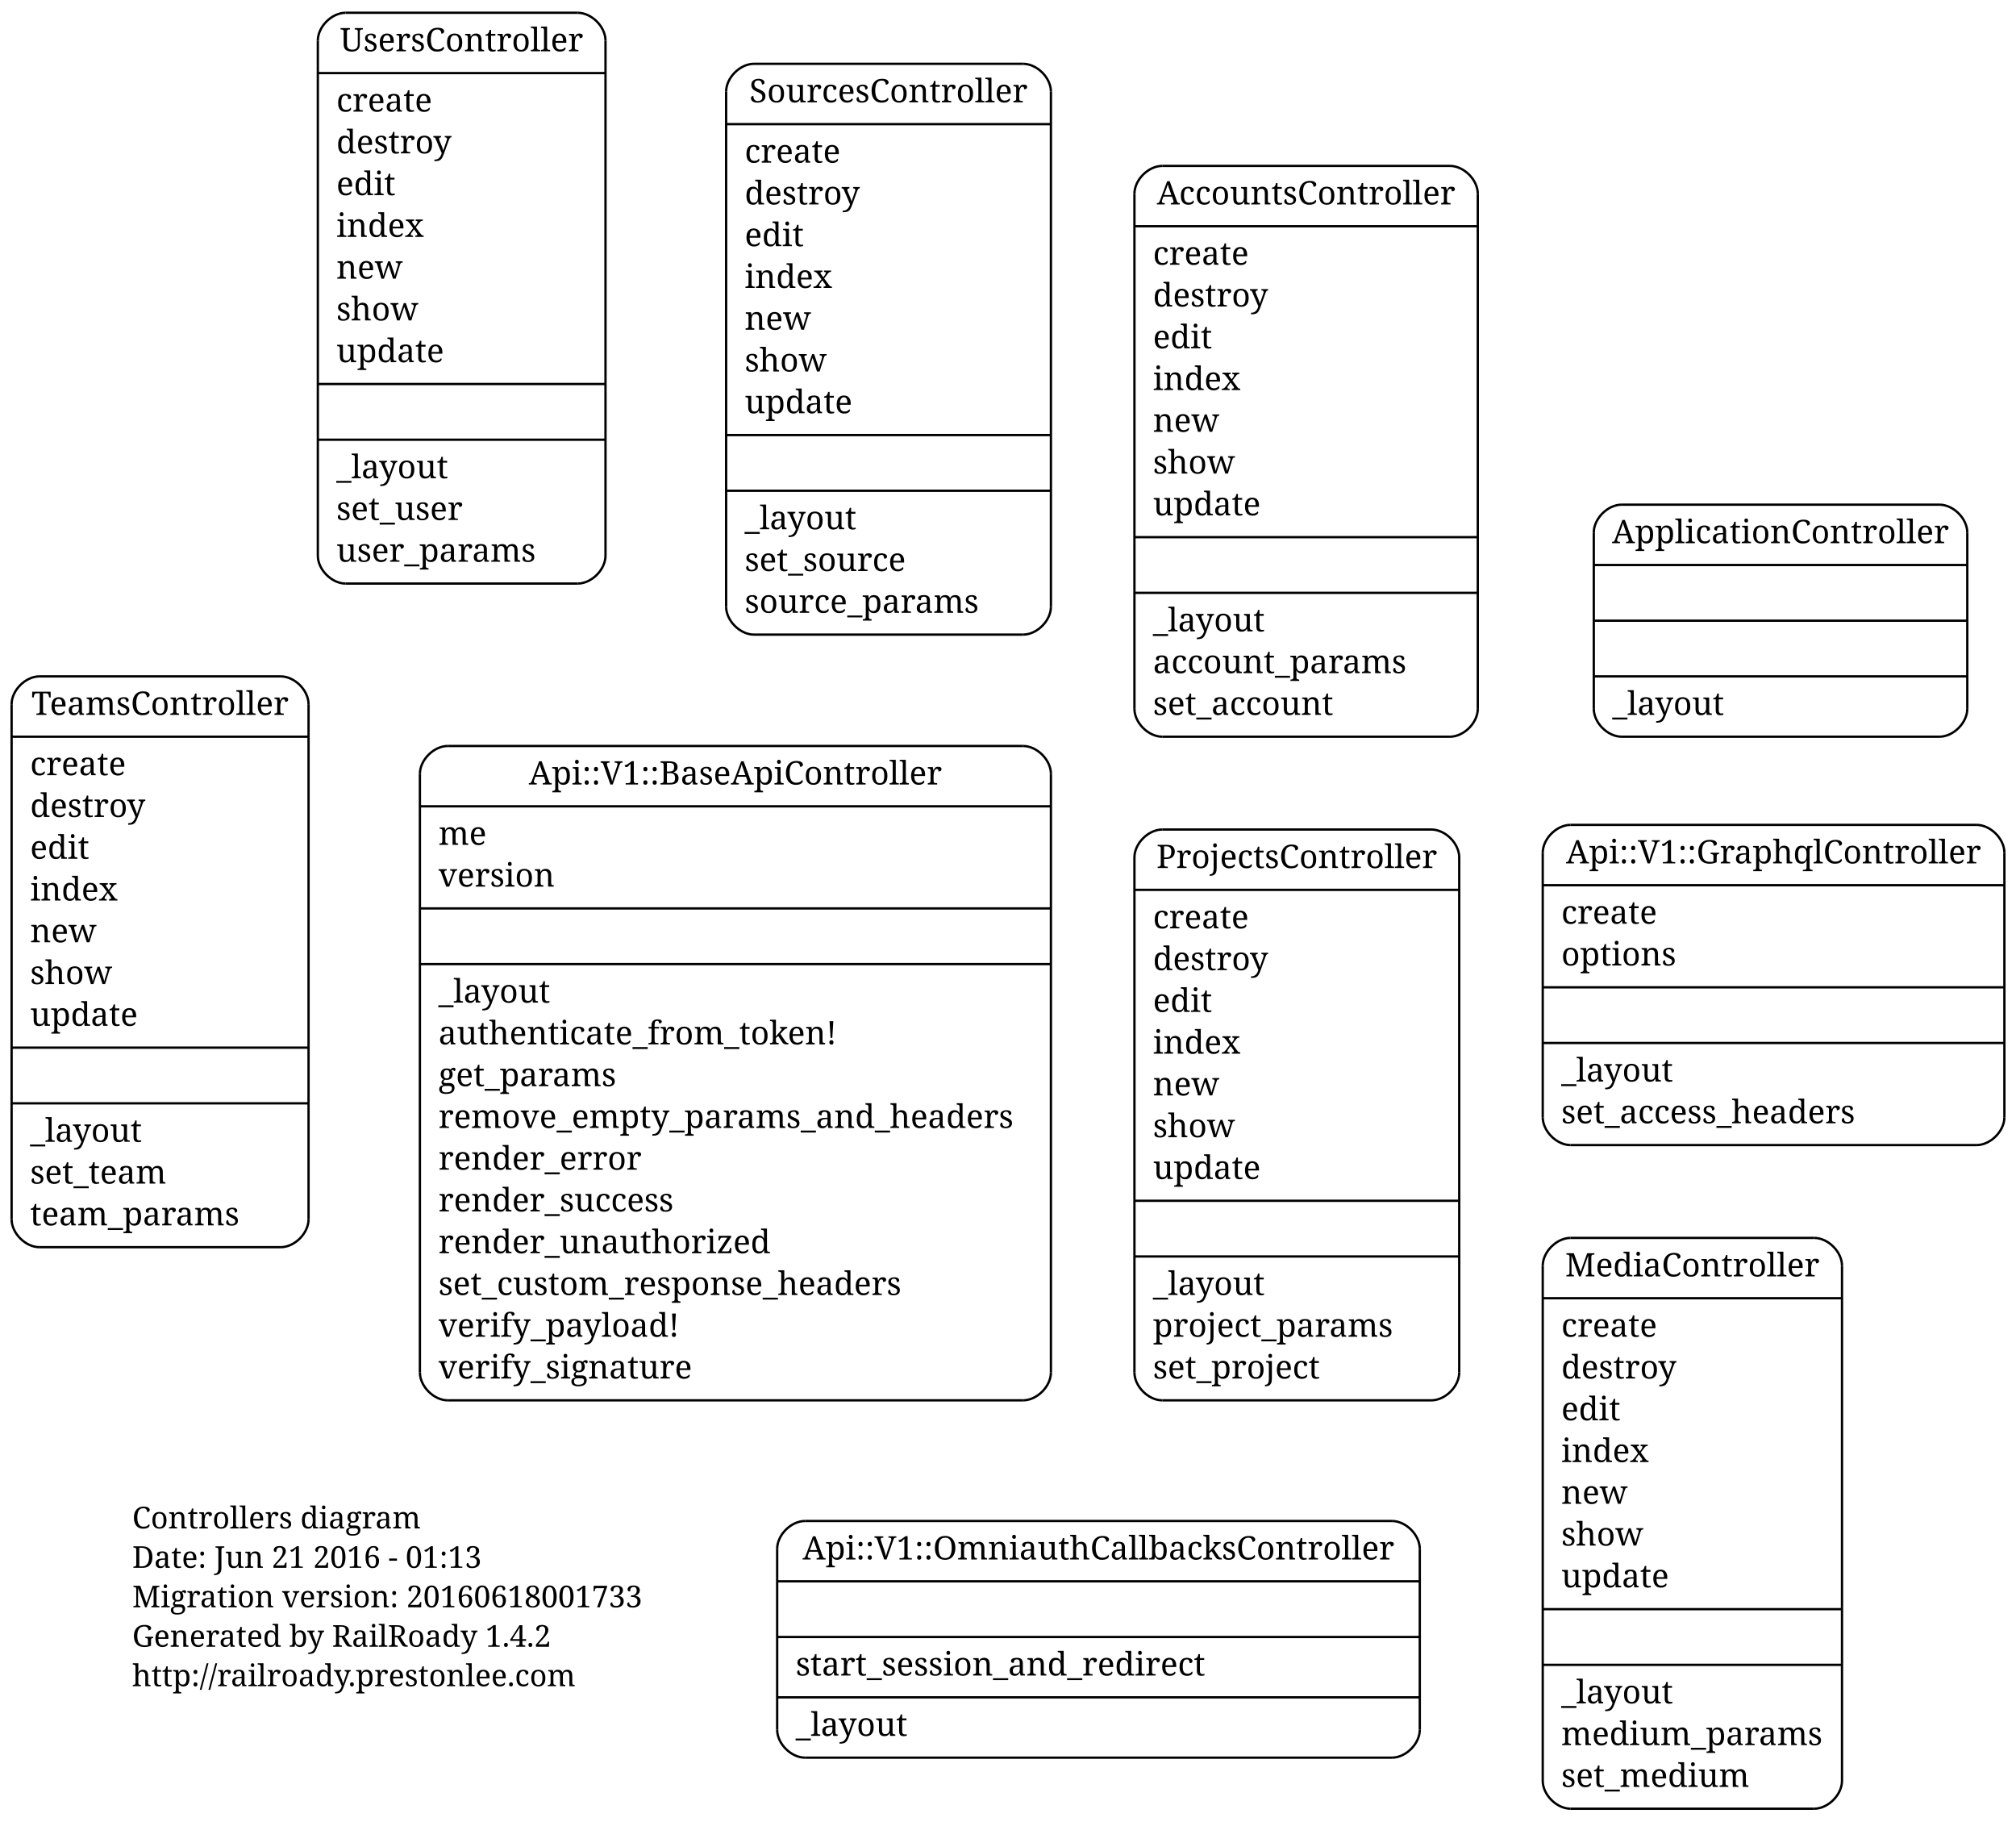
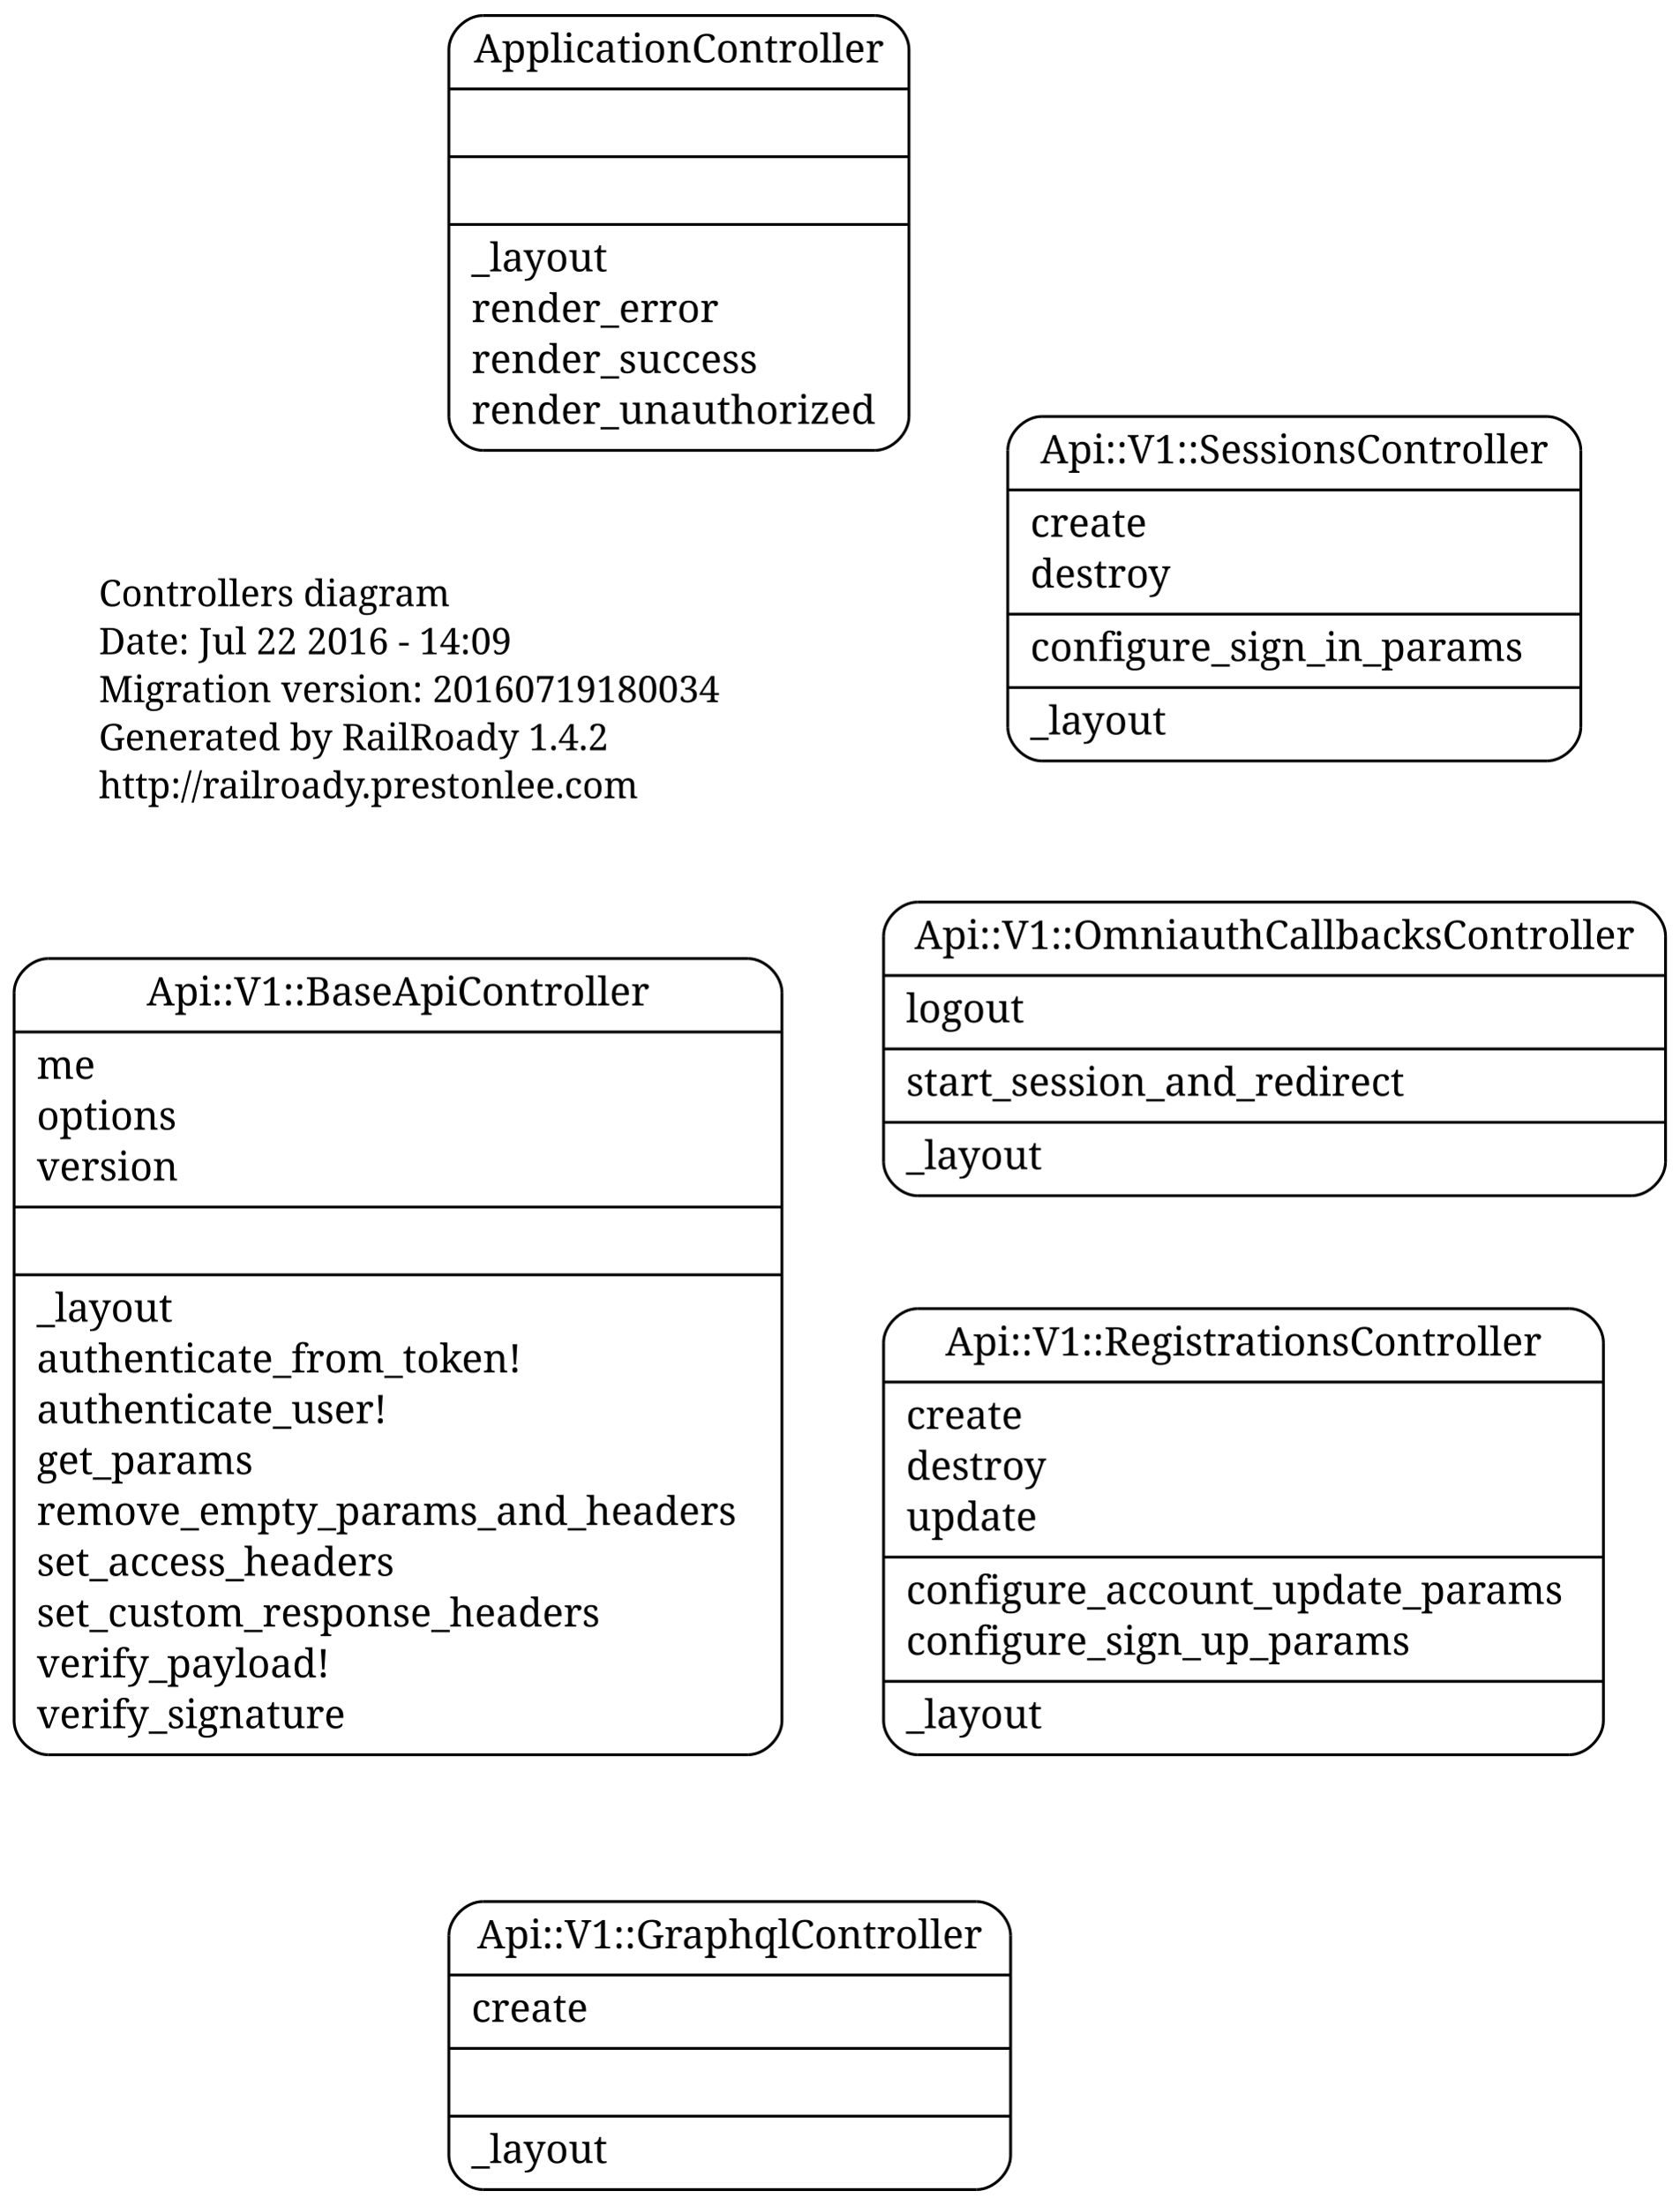
- <svg xmlns="http://www.w3.org/2000/svg" width="869pt" height="785pt" viewBox="0.00 0.00 869.00 785.00">
-   <g id="graph1" class="graph" transform="scale(1 1) rotate(0) translate(4 781)">
-     <polygon fill="none" stroke="none" points="-4,5 -4,-781 866,-781 866,5 -4,5" />
+ <svg xmlns="http://www.w3.org/2000/svg" width="595pt" height="781pt" viewBox="0.00 0.00 595.00 781.00">
+   <g id="graph1" class="graph" transform="scale(1 1) rotate(0) translate(4 777)">
+     <polygon fill="none" stroke="none" points="-4,5 -4,-777 592,-777 592,5 -4,5" />
    <g id="node1" class="node">
-       <text text-anchor="start" x="53" y="-122.3" font-family="Times Roman,serif" font-size="13.00">Controllers diagram</text>
-       <text text-anchor="start" x="53" y="-105.3" font-family="Times Roman,serif" font-size="13.00">Date: Jun 21 2016 - 01:13</text>
-       <text text-anchor="start" x="53" y="-88.3" font-family="Times Roman,serif" font-size="13.00">Migration version: 20160618001733</text>
-       <text text-anchor="start" x="53" y="-71.3" font-family="Times Roman,serif" font-size="13.00">Generated by RailRoady 1.4.2</text>
-       <text text-anchor="start" x="53" y="-54.3" font-family="Times Roman,serif" font-size="13.00">http://railroady.prestonlee.com</text>
+       <text text-anchor="start" x="31" y="-562.3" font-family="Times Roman,serif" font-size="13.00">Controllers diagram</text>
+       <text text-anchor="start" x="31" y="-545.3" font-family="Times Roman,serif" font-size="13.00">Date: Jul 22 2016 - 14:09</text>
+       <text text-anchor="start" x="31" y="-528.3" font-family="Times Roman,serif" font-size="13.00">Migration version: 20160719180034</text>
+       <text text-anchor="start" x="31" y="-511.3" font-family="Times Roman,serif" font-size="13.00">Generated by RailRoady 1.4.2</text>
+       <text text-anchor="start" x="31" y="-494.3" font-family="Times Roman,serif" font-size="13.00">http://railroady.prestonlee.com</text>
    </g>
    <g id="node2" class="node">
-       <polyline fill="none" stroke="black" points="189,-177.5 437,-177.5 " />
-       <path fill="none" stroke="black" d="M437,-177.5C443,-177.5 449,-183.5 449,-189.5" />
-       <polyline fill="none" stroke="black" points="449,-189.5 449,-447.5 " />
-       <path fill="none" stroke="black" d="M449,-447.5C449,-453.5 443,-459.5 437,-459.5" />
-       <polyline fill="none" stroke="black" points="437,-459.5 189,-459.5 " />
-       <path fill="none" stroke="black" d="M189,-459.5C183,-459.5 177,-453.5 177,-447.5" />
-       <polyline fill="none" stroke="black" points="177,-447.5 177,-189.5 " />
-       <path fill="none" stroke="black" d="M177,-189.5C177,-183.5 183,-177.5 189,-177.5" />
-       <text text-anchor="middle" x="313" y="-442.9" font-family="Times Roman,serif" font-size="14.00">Api::V1::BaseApiController</text>
-       <polyline fill="none" stroke="black" points="177,-433.5 449,-433.5 " />
-       <text text-anchor="start" x="185" y="-416.9" font-family="Times Roman,serif" font-size="14.00">me</text>
-       <text text-anchor="start" x="185" y="-398.9" font-family="Times Roman,serif" font-size="14.00">version</text>
-       <polyline fill="none" stroke="black" points="177,-389.5 449,-389.5 " />
-       <polyline fill="none" stroke="black" points="177,-365.5 449,-365.5 " />
-       <text text-anchor="start" x="185" y="-348.9" font-family="Times Roman,serif" font-size="14.00">_layout</text>
-       <text text-anchor="start" x="185" y="-330.9" font-family="Times Roman,serif" font-size="14.00">authenticate_from_token!</text>
-       <text text-anchor="start" x="185" y="-312.9" font-family="Times Roman,serif" font-size="14.00">get_params</text>
-       <text text-anchor="start" x="185" y="-294.9" font-family="Times Roman,serif" font-size="14.00">remove_empty_params_and_headers</text>
-       <text text-anchor="start" x="185" y="-276.9" font-family="Times Roman,serif" font-size="14.00">render_error</text>
-       <text text-anchor="start" x="185" y="-258.9" font-family="Times Roman,serif" font-size="14.00">render_success</text>
-       <text text-anchor="start" x="185" y="-240.9" font-family="Times Roman,serif" font-size="14.00">render_unauthorized</text>
-       <text text-anchor="start" x="185" y="-222.9" font-family="Times Roman,serif" font-size="14.00">set_custom_response_headers</text>
-       <text text-anchor="start" x="185" y="-204.9" font-family="Times Roman,serif" font-size="14.00">verify_payload!</text>
-       <text text-anchor="start" x="185" y="-186.9" font-family="Times Roman,serif" font-size="14.00">verify_signature</text>
+       <polyline fill="none" stroke="black" points="365,-507.5 544,-507.5 " />
+       <path fill="none" stroke="black" d="M544,-507.5C550,-507.5 556,-513.5 556,-519.5" />
+       <polyline fill="none" stroke="black" points="556,-519.5 556,-617.5 " />
+       <path fill="none" stroke="black" d="M556,-617.5C556,-623.5 550,-629.5 544,-629.5" />
+       <polyline fill="none" stroke="black" points="544,-629.5 365,-629.5 " />
+       <path fill="none" stroke="black" d="M365,-629.5C359,-629.5 353,-623.5 353,-617.5" />
+       <polyline fill="none" stroke="black" points="353,-617.5 353,-519.5 " />
+       <path fill="none" stroke="black" d="M353,-519.5C353,-513.5 359,-507.5 365,-507.5" />
+       <text text-anchor="middle" x="454.5" y="-612.9" font-family="Times Roman,serif" font-size="14.00">Api::V1::SessionsController</text>
+       <polyline fill="none" stroke="black" points="353,-603.5 556,-603.5 " />
+       <text text-anchor="start" x="361" y="-586.9" font-family="Times Roman,serif" font-size="14.00">create</text>
+       <text text-anchor="start" x="361" y="-568.9" font-family="Times Roman,serif" font-size="14.00">destroy</text>
+       <polyline fill="none" stroke="black" points="353,-559.5 556,-559.5 " />
+       <text text-anchor="start" x="361" y="-542.9" font-family="Times Roman,serif" font-size="14.00">configure_sign_in_params</text>
+       <polyline fill="none" stroke="black" points="353,-533.5 556,-533.5 " />
+       <text text-anchor="start" x="361" y="-516.9" font-family="Times Roman,serif" font-size="14.00">_layout</text>
    </g>
    <g id="node3" class="node">
-       <polyline fill="none" stroke="black" points="673,-287.5 848,-287.5 " />
-       <path fill="none" stroke="black" d="M848,-287.5C854,-287.5 860,-293.5 860,-299.5" />
-       <polyline fill="none" stroke="black" points="860,-299.5 860,-413.5 " />
-       <path fill="none" stroke="black" d="M860,-413.5C860,-419.5 854,-425.5 848,-425.5" />
-       <polyline fill="none" stroke="black" points="848,-425.5 673,-425.5 " />
-       <path fill="none" stroke="black" d="M673,-425.5C667,-425.5 661,-419.5 661,-413.5" />
-       <polyline fill="none" stroke="black" points="661,-413.5 661,-299.5 " />
-       <path fill="none" stroke="black" d="M661,-299.5C661,-293.5 667,-287.5 673,-287.5" />
-       <text text-anchor="middle" x="760.5" y="-408.9" font-family="Times Roman,serif" font-size="14.00">Api::V1::GraphqlController</text>
-       <polyline fill="none" stroke="black" points="661,-399.5 860,-399.5 " />
-       <text text-anchor="start" x="669" y="-382.9" font-family="Times Roman,serif" font-size="14.00">create</text>
-       <text text-anchor="start" x="669" y="-364.9" font-family="Times Roman,serif" font-size="14.00">options</text>
-       <polyline fill="none" stroke="black" points="661,-355.5 860,-355.5 " />
-       <polyline fill="none" stroke="black" points="661,-331.5 860,-331.5 " />
-       <text text-anchor="start" x="669" y="-314.9" font-family="Times Roman,serif" font-size="14.00">_layout</text>
-       <text text-anchor="start" x="669" y="-296.9" font-family="Times Roman,serif" font-size="14.00">set_access_headers</text>
+       <polyline fill="none" stroke="black" points="321,-155.5 552,-155.5 " />
+       <path fill="none" stroke="black" d="M552,-155.5C558,-155.5 564,-161.5 564,-167.5" />
+       <polyline fill="none" stroke="black" points="564,-167.5 564,-301.5 " />
+       <path fill="none" stroke="black" d="M564,-301.5C564,-307.5 558,-313.5 552,-313.5" />
+       <polyline fill="none" stroke="black" points="552,-313.5 321,-313.5 " />
+       <path fill="none" stroke="black" d="M321,-313.5C315,-313.5 309,-307.5 309,-301.5" />
+       <polyline fill="none" stroke="black" points="309,-301.5 309,-167.5 " />
+       <path fill="none" stroke="black" d="M309,-167.5C309,-161.5 315,-155.5 321,-155.5" />
+       <text text-anchor="middle" x="436.5" y="-296.9" font-family="Times Roman,serif" font-size="14.00">Api::V1::RegistrationsController</text>
+       <polyline fill="none" stroke="black" points="309,-287.5 564,-287.5 " />
+       <text text-anchor="start" x="317" y="-270.9" font-family="Times Roman,serif" font-size="14.00">create</text>
+       <text text-anchor="start" x="317" y="-252.9" font-family="Times Roman,serif" font-size="14.00">destroy</text>
+       <text text-anchor="start" x="317" y="-234.9" font-family="Times Roman,serif" font-size="14.00">update</text>
+       <polyline fill="none" stroke="black" points="309,-225.5 564,-225.5 " />
+       <text text-anchor="start" x="317" y="-208.9" font-family="Times Roman,serif" font-size="14.00">configure_account_update_params</text>
+       <text text-anchor="start" x="317" y="-190.9" font-family="Times Roman,serif" font-size="14.00">configure_sign_up_params</text>
+       <polyline fill="none" stroke="black" points="309,-181.5 564,-181.5 " />
+       <text text-anchor="start" x="317" y="-164.9" font-family="Times Roman,serif" font-size="14.00">_layout</text>
    </g>
    <g id="node4" class="node">
-       <polyline fill="none" stroke="black" points="343,-23.5 596,-23.5 " />
-       <path fill="none" stroke="black" d="M596,-23.5C602,-23.5 608,-29.5 608,-35.5" />
-       <polyline fill="none" stroke="black" points="608,-35.5 608,-113.5 " />
-       <path fill="none" stroke="black" d="M608,-113.5C608,-119.5 602,-125.5 596,-125.5" />
-       <polyline fill="none" stroke="black" points="596,-125.5 343,-125.5 " />
-       <path fill="none" stroke="black" d="M343,-125.5C337,-125.5 331,-119.5 331,-113.5" />
-       <polyline fill="none" stroke="black" points="331,-113.5 331,-35.5 " />
-       <path fill="none" stroke="black" d="M331,-35.5C331,-29.5 337,-23.5 343,-23.5" />
-       <text text-anchor="middle" x="469.5" y="-108.9" font-family="Times Roman,serif" font-size="14.00">Api::V1::OmniauthCallbacksController</text>
-       <polyline fill="none" stroke="black" points="331,-99.5 608,-99.5 " />
-       <polyline fill="none" stroke="black" points="331,-75.5 608,-75.5 " />
-       <text text-anchor="start" x="339" y="-58.9" font-family="Times Roman,serif" font-size="14.00">start_session_and_redirect</text>
-       <polyline fill="none" stroke="black" points="331,-49.5 608,-49.5 " />
-       <text text-anchor="start" x="339" y="-32.9" font-family="Times Roman,serif" font-size="14.00">_layout</text>
+       <polyline fill="none" stroke="black" points="13,-155.5 261,-155.5 " />
+       <path fill="none" stroke="black" d="M261,-155.5C267,-155.5 273,-161.5 273,-167.5" />
+       <polyline fill="none" stroke="black" points="273,-167.5 273,-425.5 " />
+       <path fill="none" stroke="black" d="M273,-425.5C273,-431.5 267,-437.5 261,-437.5" />
+       <polyline fill="none" stroke="black" points="261,-437.5 13,-437.5 " />
+       <path fill="none" stroke="black" d="M13,-437.5C7,-437.5 1,-431.5 1,-425.5" />
+       <polyline fill="none" stroke="black" points="1,-425.5 1,-167.5 " />
+       <path fill="none" stroke="black" d="M1,-167.5C1,-161.5 7,-155.5 13,-155.5" />
+       <text text-anchor="middle" x="137" y="-420.9" font-family="Times Roman,serif" font-size="14.00">Api::V1::BaseApiController</text>
+       <polyline fill="none" stroke="black" points="1,-411.5 273,-411.5 " />
+       <text text-anchor="start" x="9" y="-394.9" font-family="Times Roman,serif" font-size="14.00">me</text>
+       <text text-anchor="start" x="9" y="-376.9" font-family="Times Roman,serif" font-size="14.00">options</text>
+       <text text-anchor="start" x="9" y="-358.9" font-family="Times Roman,serif" font-size="14.00">version</text>
+       <polyline fill="none" stroke="black" points="1,-349.5 273,-349.5 " />
+       <polyline fill="none" stroke="black" points="1,-325.5 273,-325.5 " />
+       <text text-anchor="start" x="9" y="-308.9" font-family="Times Roman,serif" font-size="14.00">_layout</text>
+       <text text-anchor="start" x="9" y="-290.9" font-family="Times Roman,serif" font-size="14.00">authenticate_from_token!</text>
+       <text text-anchor="start" x="9" y="-272.9" font-family="Times Roman,serif" font-size="14.00">authenticate_user!</text>
+       <text text-anchor="start" x="9" y="-254.9" font-family="Times Roman,serif" font-size="14.00">get_params</text>
+       <text text-anchor="start" x="9" y="-236.9" font-family="Times Roman,serif" font-size="14.00">remove_empty_params_and_headers</text>
+       <text text-anchor="start" x="9" y="-218.9" font-family="Times Roman,serif" font-size="14.00">set_access_headers</text>
+       <text text-anchor="start" x="9" y="-200.9" font-family="Times Roman,serif" font-size="14.00">set_custom_response_headers</text>
+       <text text-anchor="start" x="9" y="-182.9" font-family="Times Roman,serif" font-size="14.00">verify_payload!</text>
+       <text text-anchor="start" x="9" y="-164.9" font-family="Times Roman,serif" font-size="14.00">verify_signature</text>
    </g>
    <g id="node5" class="node">
-       <polyline fill="none" stroke="black" points="145,-529.5 245,-529.5 " />
-       <path fill="none" stroke="black" d="M245,-529.5C251,-529.5 257,-535.5 257,-541.5" />
-       <polyline fill="none" stroke="black" points="257,-541.5 257,-763.5 " />
-       <path fill="none" stroke="black" d="M257,-763.5C257,-769.5 251,-775.5 245,-775.5" />
-       <polyline fill="none" stroke="black" points="245,-775.5 145,-775.5 " />
-       <path fill="none" stroke="black" d="M145,-775.5C139,-775.5 133,-769.5 133,-763.5" />
-       <polyline fill="none" stroke="black" points="133,-763.5 133,-541.5 " />
-       <path fill="none" stroke="black" d="M133,-541.5C133,-535.5 139,-529.5 145,-529.5" />
-       <text text-anchor="middle" x="195" y="-758.9" font-family="Times Roman,serif" font-size="14.00">UsersController</text>
-       <polyline fill="none" stroke="black" points="133,-749.5 257,-749.5 " />
-       <text text-anchor="start" x="141" y="-732.9" font-family="Times Roman,serif" font-size="14.00">create</text>
-       <text text-anchor="start" x="141" y="-714.9" font-family="Times Roman,serif" font-size="14.00">destroy</text>
-       <text text-anchor="start" x="141" y="-696.9" font-family="Times Roman,serif" font-size="14.00">edit</text>
-       <text text-anchor="start" x="141" y="-678.9" font-family="Times Roman,serif" font-size="14.00">index</text>
-       <text text-anchor="start" x="141" y="-660.9" font-family="Times Roman,serif" font-size="14.00">new</text>
-       <text text-anchor="start" x="141" y="-642.9" font-family="Times Roman,serif" font-size="14.00">show</text>
-       <text text-anchor="start" x="141" y="-624.9" font-family="Times Roman,serif" font-size="14.00">update</text>
-       <polyline fill="none" stroke="black" points="133,-615.5 257,-615.5 " />
-       <polyline fill="none" stroke="black" points="133,-591.5 257,-591.5 " />
-       <text text-anchor="start" x="141" y="-574.9" font-family="Times Roman,serif" font-size="14.00">_layout</text>
-       <text text-anchor="start" x="141" y="-556.9" font-family="Times Roman,serif" font-size="14.00">set_user</text>
-       <text text-anchor="start" x="141" y="-538.9" font-family="Times Roman,serif" font-size="14.00">user_params</text>
+       <polyline fill="none" stroke="black" points="167,-1.5 342,-1.5 " />
+       <path fill="none" stroke="black" d="M342,-1.5C348,-1.5 354,-7.5 354,-13.5" />
+       <polyline fill="none" stroke="black" points="354,-13.5 354,-91.5 " />
+       <path fill="none" stroke="black" d="M354,-91.5C354,-97.5 348,-103.5 342,-103.5" />
+       <polyline fill="none" stroke="black" points="342,-103.5 167,-103.5 " />
+       <path fill="none" stroke="black" d="M167,-103.5C161,-103.5 155,-97.5 155,-91.5" />
+       <polyline fill="none" stroke="black" points="155,-91.5 155,-13.5 " />
+       <path fill="none" stroke="black" d="M155,-13.5C155,-7.5 161,-1.5 167,-1.5" />
+       <text text-anchor="middle" x="254.5" y="-86.9" font-family="Times Roman,serif" font-size="14.00">Api::V1::GraphqlController</text>
+       <polyline fill="none" stroke="black" points="155,-77.5 354,-77.5 " />
+       <text text-anchor="start" x="163" y="-60.9" font-family="Times Roman,serif" font-size="14.00">create</text>
+       <polyline fill="none" stroke="black" points="155,-51.5 354,-51.5 " />
+       <polyline fill="none" stroke="black" points="155,-27.5 354,-27.5 " />
+       <text text-anchor="start" x="163" y="-10.9" font-family="Times Roman,serif" font-size="14.00">_layout</text>
    </g>
    <g id="node6" class="node">
-       <polyline fill="none" stroke="black" points="13,-243.5 117,-243.5 " />
-       <path fill="none" stroke="black" d="M117,-243.5C123,-243.5 129,-249.5 129,-255.5" />
-       <polyline fill="none" stroke="black" points="129,-255.5 129,-477.5 " />
-       <path fill="none" stroke="black" d="M129,-477.5C129,-483.5 123,-489.5 117,-489.5" />
-       <polyline fill="none" stroke="black" points="117,-489.5 13,-489.5 " />
-       <path fill="none" stroke="black" d="M13,-489.5C7,-489.5 1,-483.5 1,-477.5" />
-       <polyline fill="none" stroke="black" points="1,-477.5 1,-255.5 " />
-       <path fill="none" stroke="black" d="M1,-255.5C1,-249.5 7,-243.5 13,-243.5" />
-       <text text-anchor="middle" x="65" y="-472.9" font-family="Times Roman,serif" font-size="14.00">TeamsController</text>
-       <polyline fill="none" stroke="black" points="1,-463.5 129,-463.5 " />
-       <text text-anchor="start" x="9" y="-446.9" font-family="Times Roman,serif" font-size="14.00">create</text>
-       <text text-anchor="start" x="9" y="-428.9" font-family="Times Roman,serif" font-size="14.00">destroy</text>
-       <text text-anchor="start" x="9" y="-410.9" font-family="Times Roman,serif" font-size="14.00">edit</text>
-       <text text-anchor="start" x="9" y="-392.9" font-family="Times Roman,serif" font-size="14.00">index</text>
-       <text text-anchor="start" x="9" y="-374.9" font-family="Times Roman,serif" font-size="14.00">new</text>
-       <text text-anchor="start" x="9" y="-356.9" font-family="Times Roman,serif" font-size="14.00">show</text>
-       <text text-anchor="start" x="9" y="-338.9" font-family="Times Roman,serif" font-size="14.00">update</text>
-       <polyline fill="none" stroke="black" points="1,-329.5 129,-329.5 " />
-       <polyline fill="none" stroke="black" points="1,-305.5 129,-305.5 " />
-       <text text-anchor="start" x="9" y="-288.9" font-family="Times Roman,serif" font-size="14.00">_layout</text>
-       <text text-anchor="start" x="9" y="-270.9" font-family="Times Roman,serif" font-size="14.00">set_team</text>
-       <text text-anchor="start" x="9" y="-252.9" font-family="Times Roman,serif" font-size="14.00">team_params</text>
+       <polyline fill="none" stroke="black" points="321,-353.5 574,-353.5 " />
+       <path fill="none" stroke="black" d="M574,-353.5C580,-353.5 586,-359.5 586,-365.5" />
+       <polyline fill="none" stroke="black" points="586,-365.5 586,-445.5 " />
+       <path fill="none" stroke="black" d="M586,-445.5C586,-451.5 580,-457.5 574,-457.5" />
+       <polyline fill="none" stroke="black" points="574,-457.5 321,-457.5 " />
+       <path fill="none" stroke="black" d="M321,-457.5C315,-457.5 309,-451.5 309,-445.5" />
+       <polyline fill="none" stroke="black" points="309,-445.5 309,-365.5 " />
+       <path fill="none" stroke="black" d="M309,-365.5C309,-359.5 315,-353.5 321,-353.5" />
+       <text text-anchor="middle" x="447.5" y="-440.9" font-family="Times Roman,serif" font-size="14.00">Api::V1::OmniauthCallbacksController</text>
+       <polyline fill="none" stroke="black" points="309,-431.5 586,-431.5 " />
+       <text text-anchor="start" x="317" y="-414.9" font-family="Times Roman,serif" font-size="14.00">logout</text>
+       <polyline fill="none" stroke="black" points="309,-405.5 586,-405.5 " />
+       <text text-anchor="start" x="317" y="-388.9" font-family="Times Roman,serif" font-size="14.00">start_session_and_redirect</text>
+       <polyline fill="none" stroke="black" points="309,-379.5 586,-379.5 " />
+       <text text-anchor="start" x="317" y="-362.9" font-family="Times Roman,serif" font-size="14.00">_layout</text>
    </g>
    <g id="node7" class="node">
-       <polyline fill="none" stroke="black" points="673,-1.5 778,-1.5 " />
-       <path fill="none" stroke="black" d="M778,-1.5C784,-1.5 790,-7.5 790,-13.5" />
-       <polyline fill="none" stroke="black" points="790,-13.5 790,-235.5 " />
-       <path fill="none" stroke="black" d="M790,-235.5C790,-241.5 784,-247.5 778,-247.5" />
-       <polyline fill="none" stroke="black" points="778,-247.5 673,-247.5 " />
-       <path fill="none" stroke="black" d="M673,-247.5C667,-247.5 661,-241.5 661,-235.5" />
-       <polyline fill="none" stroke="black" points="661,-235.5 661,-13.5 " />
-       <path fill="none" stroke="black" d="M661,-13.5C661,-7.5 667,-1.5 673,-1.5" />
-       <text text-anchor="middle" x="725.5" y="-230.9" font-family="Times Roman,serif" font-size="14.00">MediaController</text>
-       <polyline fill="none" stroke="black" points="661,-221.5 790,-221.5 " />
-       <text text-anchor="start" x="669" y="-204.9" font-family="Times Roman,serif" font-size="14.00">create</text>
-       <text text-anchor="start" x="669" y="-186.9" font-family="Times Roman,serif" font-size="14.00">destroy</text>
-       <text text-anchor="start" x="669" y="-168.9" font-family="Times Roman,serif" font-size="14.00">edit</text>
-       <text text-anchor="start" x="669" y="-150.9" font-family="Times Roman,serif" font-size="14.00">index</text>
-       <text text-anchor="start" x="669" y="-132.9" font-family="Times Roman,serif" font-size="14.00">new</text>
-       <text text-anchor="start" x="669" y="-114.9" font-family="Times Roman,serif" font-size="14.00">show</text>
-       <text text-anchor="start" x="669" y="-96.9" font-family="Times Roman,serif" font-size="14.00">update</text>
-       <polyline fill="none" stroke="black" points="661,-87.5 790,-87.5 " />
-       <polyline fill="none" stroke="black" points="661,-63.5 790,-63.5 " />
-       <text text-anchor="start" x="669" y="-46.9" font-family="Times Roman,serif" font-size="14.00">_layout</text>
-       <text text-anchor="start" x="669" y="-28.9" font-family="Times Roman,serif" font-size="14.00">medium_params</text>
-       <text text-anchor="start" x="669" y="-10.9" font-family="Times Roman,serif" font-size="14.00">set_medium</text>
-     </g>
-     <g id="node8" class="node">
-       <polyline fill="none" stroke="black" points="695,-463.5 832,-463.5 " />
-       <path fill="none" stroke="black" d="M832,-463.5C838,-463.5 844,-469.5 844,-475.5" />
-       <polyline fill="none" stroke="black" points="844,-475.5 844,-551.5 " />
-       <path fill="none" stroke="black" d="M844,-551.5C844,-557.5 838,-563.5 832,-563.5" />
-       <polyline fill="none" stroke="black" points="832,-563.5 695,-563.5 " />
-       <path fill="none" stroke="black" d="M695,-563.5C689,-563.5 683,-557.5 683,-551.5" />
-       <polyline fill="none" stroke="black" points="683,-551.5 683,-475.5 " />
-       <path fill="none" stroke="black" d="M683,-475.5C683,-469.5 689,-463.5 695,-463.5" />
-       <text text-anchor="middle" x="763.5" y="-546.9" font-family="Times Roman,serif" font-size="14.00">ApplicationController</text>
-       <polyline fill="none" stroke="black" points="683,-537.5 844,-537.5 " />
-       <polyline fill="none" stroke="black" points="683,-513.5 844,-513.5 " />
-       <polyline fill="none" stroke="black" points="683,-489.5 844,-489.5 " />
-       <text text-anchor="start" x="691" y="-472.9" font-family="Times Roman,serif" font-size="14.00">_layout</text>
-     </g>
-     <g id="node9" class="node">
-       <polyline fill="none" stroke="black" points="497,-177.5 613,-177.5 " />
-       <path fill="none" stroke="black" d="M613,-177.5C619,-177.5 625,-183.5 625,-189.5" />
-       <polyline fill="none" stroke="black" points="625,-189.5 625,-411.5 " />
-       <path fill="none" stroke="black" d="M625,-411.5C625,-417.5 619,-423.5 613,-423.5" />
-       <polyline fill="none" stroke="black" points="613,-423.5 497,-423.5 " />
-       <path fill="none" stroke="black" d="M497,-423.5C491,-423.5 485,-417.5 485,-411.5" />
-       <polyline fill="none" stroke="black" points="485,-411.5 485,-189.5 " />
-       <path fill="none" stroke="black" d="M485,-189.5C485,-183.5 491,-177.5 497,-177.5" />
-       <text text-anchor="middle" x="555" y="-406.9" font-family="Times Roman,serif" font-size="14.00">ProjectsController</text>
-       <polyline fill="none" stroke="black" points="485,-397.5 625,-397.5 " />
-       <text text-anchor="start" x="493" y="-380.9" font-family="Times Roman,serif" font-size="14.00">create</text>
-       <text text-anchor="start" x="493" y="-362.9" font-family="Times Roman,serif" font-size="14.00">destroy</text>
-       <text text-anchor="start" x="493" y="-344.9" font-family="Times Roman,serif" font-size="14.00">edit</text>
-       <text text-anchor="start" x="493" y="-326.9" font-family="Times Roman,serif" font-size="14.00">index</text>
-       <text text-anchor="start" x="493" y="-308.9" font-family="Times Roman,serif" font-size="14.00">new</text>
-       <text text-anchor="start" x="493" y="-290.9" font-family="Times Roman,serif" font-size="14.00">show</text>
-       <text text-anchor="start" x="493" y="-272.9" font-family="Times Roman,serif" font-size="14.00">update</text>
-       <polyline fill="none" stroke="black" points="485,-263.5 625,-263.5 " />
-       <polyline fill="none" stroke="black" points="485,-239.5 625,-239.5 " />
-       <text text-anchor="start" x="493" y="-222.9" font-family="Times Roman,serif" font-size="14.00">_layout</text>
-       <text text-anchor="start" x="493" y="-204.9" font-family="Times Roman,serif" font-size="14.00">project_params</text>
-       <text text-anchor="start" x="493" y="-186.9" font-family="Times Roman,serif" font-size="14.00">set_project</text>
-     </g>
-     <g id="node10" class="node">
-       <polyline fill="none" stroke="black" points="497,-463.5 621,-463.5 " />
-       <path fill="none" stroke="black" d="M621,-463.5C627,-463.5 633,-469.5 633,-475.5" />
-       <polyline fill="none" stroke="black" points="633,-475.5 633,-697.5 " />
-       <path fill="none" stroke="black" d="M633,-697.5C633,-703.5 627,-709.5 621,-709.5" />
-       <polyline fill="none" stroke="black" points="621,-709.5 497,-709.5 " />
-       <path fill="none" stroke="black" d="M497,-709.5C491,-709.5 485,-703.5 485,-697.5" />
-       <polyline fill="none" stroke="black" points="485,-697.5 485,-475.5 " />
-       <path fill="none" stroke="black" d="M485,-475.5C485,-469.5 491,-463.5 497,-463.5" />
-       <text text-anchor="middle" x="559" y="-692.9" font-family="Times Roman,serif" font-size="14.00">AccountsController</text>
-       <polyline fill="none" stroke="black" points="485,-683.5 633,-683.5 " />
-       <text text-anchor="start" x="493" y="-666.9" font-family="Times Roman,serif" font-size="14.00">create</text>
-       <text text-anchor="start" x="493" y="-648.9" font-family="Times Roman,serif" font-size="14.00">destroy</text>
-       <text text-anchor="start" x="493" y="-630.9" font-family="Times Roman,serif" font-size="14.00">edit</text>
-       <text text-anchor="start" x="493" y="-612.9" font-family="Times Roman,serif" font-size="14.00">index</text>
-       <text text-anchor="start" x="493" y="-594.9" font-family="Times Roman,serif" font-size="14.00">new</text>
-       <text text-anchor="start" x="493" y="-576.9" font-family="Times Roman,serif" font-size="14.00">show</text>
-       <text text-anchor="start" x="493" y="-558.9" font-family="Times Roman,serif" font-size="14.00">update</text>
-       <polyline fill="none" stroke="black" points="485,-549.5 633,-549.5 " />
-       <polyline fill="none" stroke="black" points="485,-525.5 633,-525.5 " />
-       <text text-anchor="start" x="493" y="-508.9" font-family="Times Roman,serif" font-size="14.00">_layout</text>
-       <text text-anchor="start" x="493" y="-490.9" font-family="Times Roman,serif" font-size="14.00">account_params</text>
-       <text text-anchor="start" x="493" y="-472.9" font-family="Times Roman,serif" font-size="14.00">set_account</text>
-     </g>
-     <g id="node11" class="node">
-       <polyline fill="none" stroke="black" points="321,-507.5 437,-507.5 " />
-       <path fill="none" stroke="black" d="M437,-507.5C443,-507.5 449,-513.5 449,-519.5" />
-       <polyline fill="none" stroke="black" points="449,-519.5 449,-741.5 " />
-       <path fill="none" stroke="black" d="M449,-741.5C449,-747.5 443,-753.5 437,-753.5" />
-       <polyline fill="none" stroke="black" points="437,-753.5 321,-753.5 " />
-       <path fill="none" stroke="black" d="M321,-753.5C315,-753.5 309,-747.5 309,-741.5" />
-       <polyline fill="none" stroke="black" points="309,-741.5 309,-519.5 " />
-       <path fill="none" stroke="black" d="M309,-519.5C309,-513.5 315,-507.5 321,-507.5" />
-       <text text-anchor="middle" x="379" y="-736.9" font-family="Times Roman,serif" font-size="14.00">SourcesController</text>
-       <polyline fill="none" stroke="black" points="309,-727.5 449,-727.5 " />
-       <text text-anchor="start" x="317" y="-710.9" font-family="Times Roman,serif" font-size="14.00">create</text>
-       <text text-anchor="start" x="317" y="-692.9" font-family="Times Roman,serif" font-size="14.00">destroy</text>
-       <text text-anchor="start" x="317" y="-674.9" font-family="Times Roman,serif" font-size="14.00">edit</text>
-       <text text-anchor="start" x="317" y="-656.9" font-family="Times Roman,serif" font-size="14.00">index</text>
-       <text text-anchor="start" x="317" y="-638.9" font-family="Times Roman,serif" font-size="14.00">new</text>
-       <text text-anchor="start" x="317" y="-620.9" font-family="Times Roman,serif" font-size="14.00">show</text>
-       <text text-anchor="start" x="317" y="-602.9" font-family="Times Roman,serif" font-size="14.00">update</text>
-       <polyline fill="none" stroke="black" points="309,-593.5 449,-593.5 " />
-       <polyline fill="none" stroke="black" points="309,-569.5 449,-569.5 " />
-       <text text-anchor="start" x="317" y="-552.9" font-family="Times Roman,serif" font-size="14.00">_layout</text>
-       <text text-anchor="start" x="317" y="-534.9" font-family="Times Roman,serif" font-size="14.00">set_source</text>
-       <text text-anchor="start" x="317" y="-516.9" font-family="Times Roman,serif" font-size="14.00">source_params</text>
+       <polyline fill="none" stroke="black" points="167,-617.5 306,-617.5 " />
+       <path fill="none" stroke="black" d="M306,-617.5C312,-617.5 318,-623.5 318,-629.5" />
+       <polyline fill="none" stroke="black" points="318,-629.5 318,-759.5 " />
+       <path fill="none" stroke="black" d="M318,-759.5C318,-765.5 312,-771.5 306,-771.5" />
+       <polyline fill="none" stroke="black" points="306,-771.5 167,-771.5 " />
+       <path fill="none" stroke="black" d="M167,-771.5C161,-771.5 155,-765.5 155,-759.5" />
+       <polyline fill="none" stroke="black" points="155,-759.5 155,-629.5 " />
+       <path fill="none" stroke="black" d="M155,-629.5C155,-623.5 161,-617.5 167,-617.5" />
+       <text text-anchor="middle" x="236.5" y="-754.9" font-family="Times Roman,serif" font-size="14.00">ApplicationController</text>
+       <polyline fill="none" stroke="black" points="155,-745.5 318,-745.5 " />
+       <polyline fill="none" stroke="black" points="155,-721.5 318,-721.5 " />
+       <polyline fill="none" stroke="black" points="155,-697.5 318,-697.5 " />
+       <text text-anchor="start" x="163" y="-680.9" font-family="Times Roman,serif" font-size="14.00">_layout</text>
+       <text text-anchor="start" x="163" y="-662.9" font-family="Times Roman,serif" font-size="14.00">render_error</text>
+       <text text-anchor="start" x="163" y="-644.9" font-family="Times Roman,serif" font-size="14.00">render_success</text>
+       <text text-anchor="start" x="163" y="-626.9" font-family="Times Roman,serif" font-size="14.00">render_unauthorized</text>
    </g>
  </g>
</svg>
